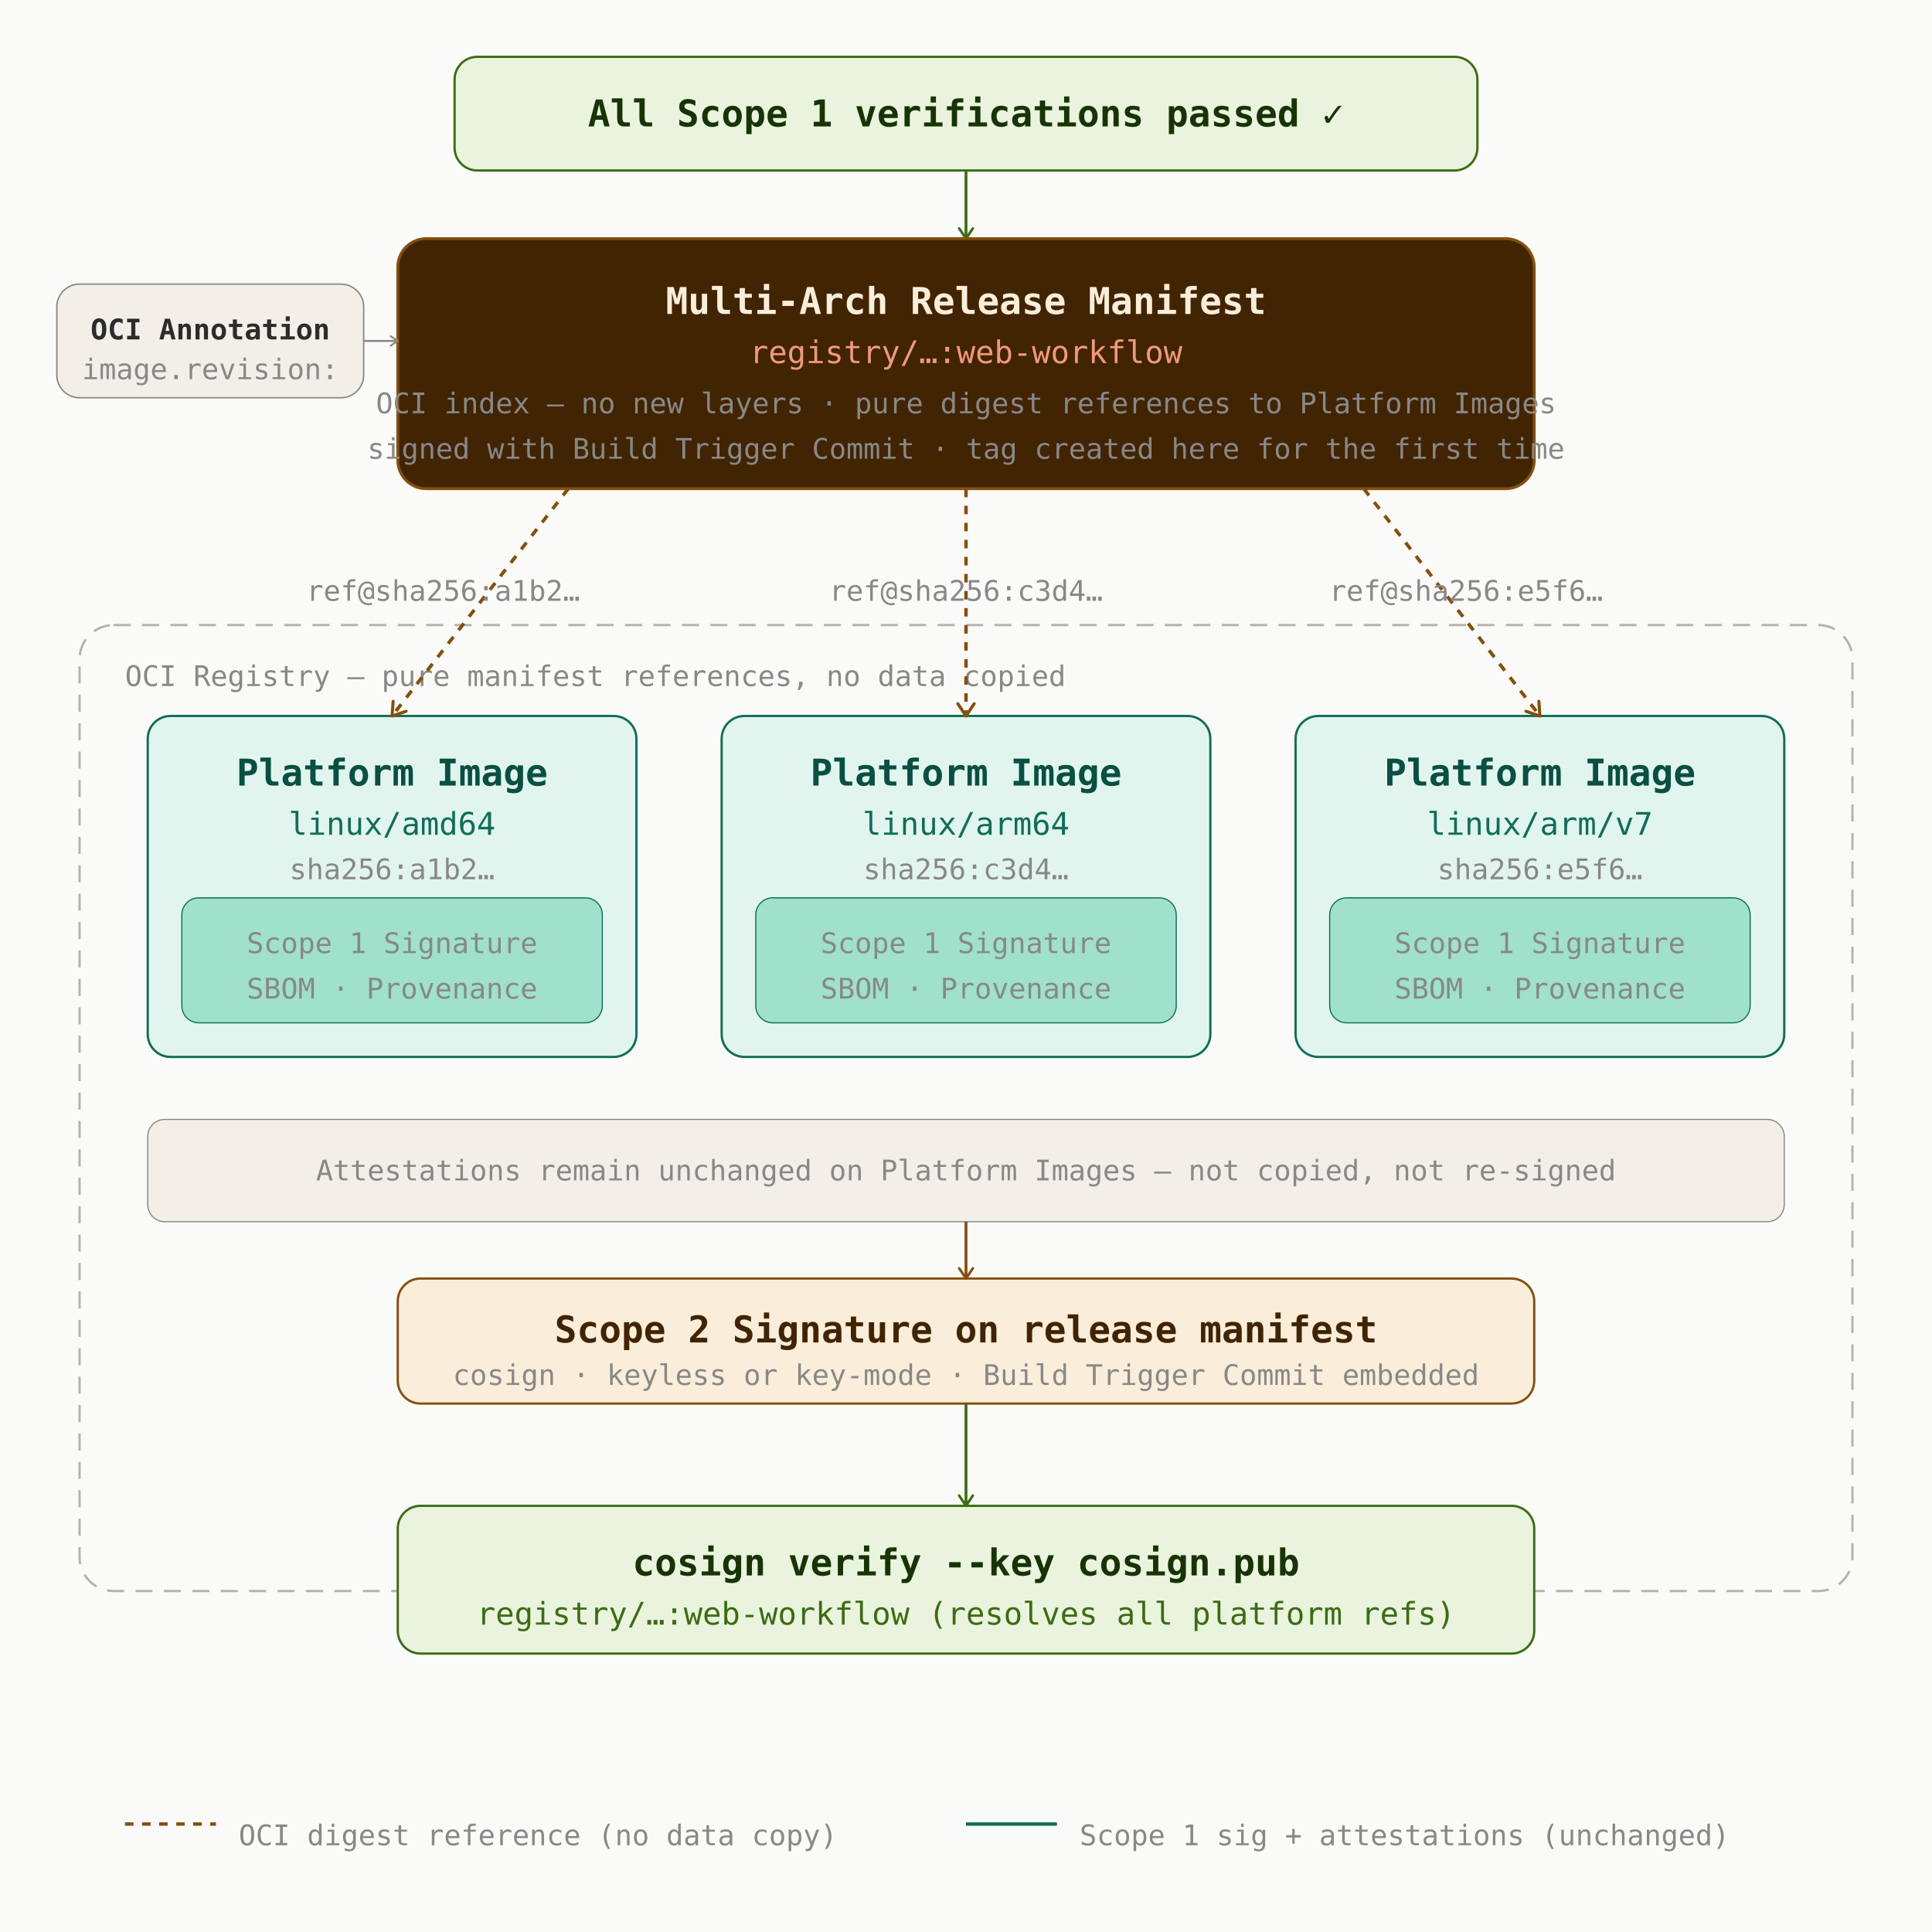
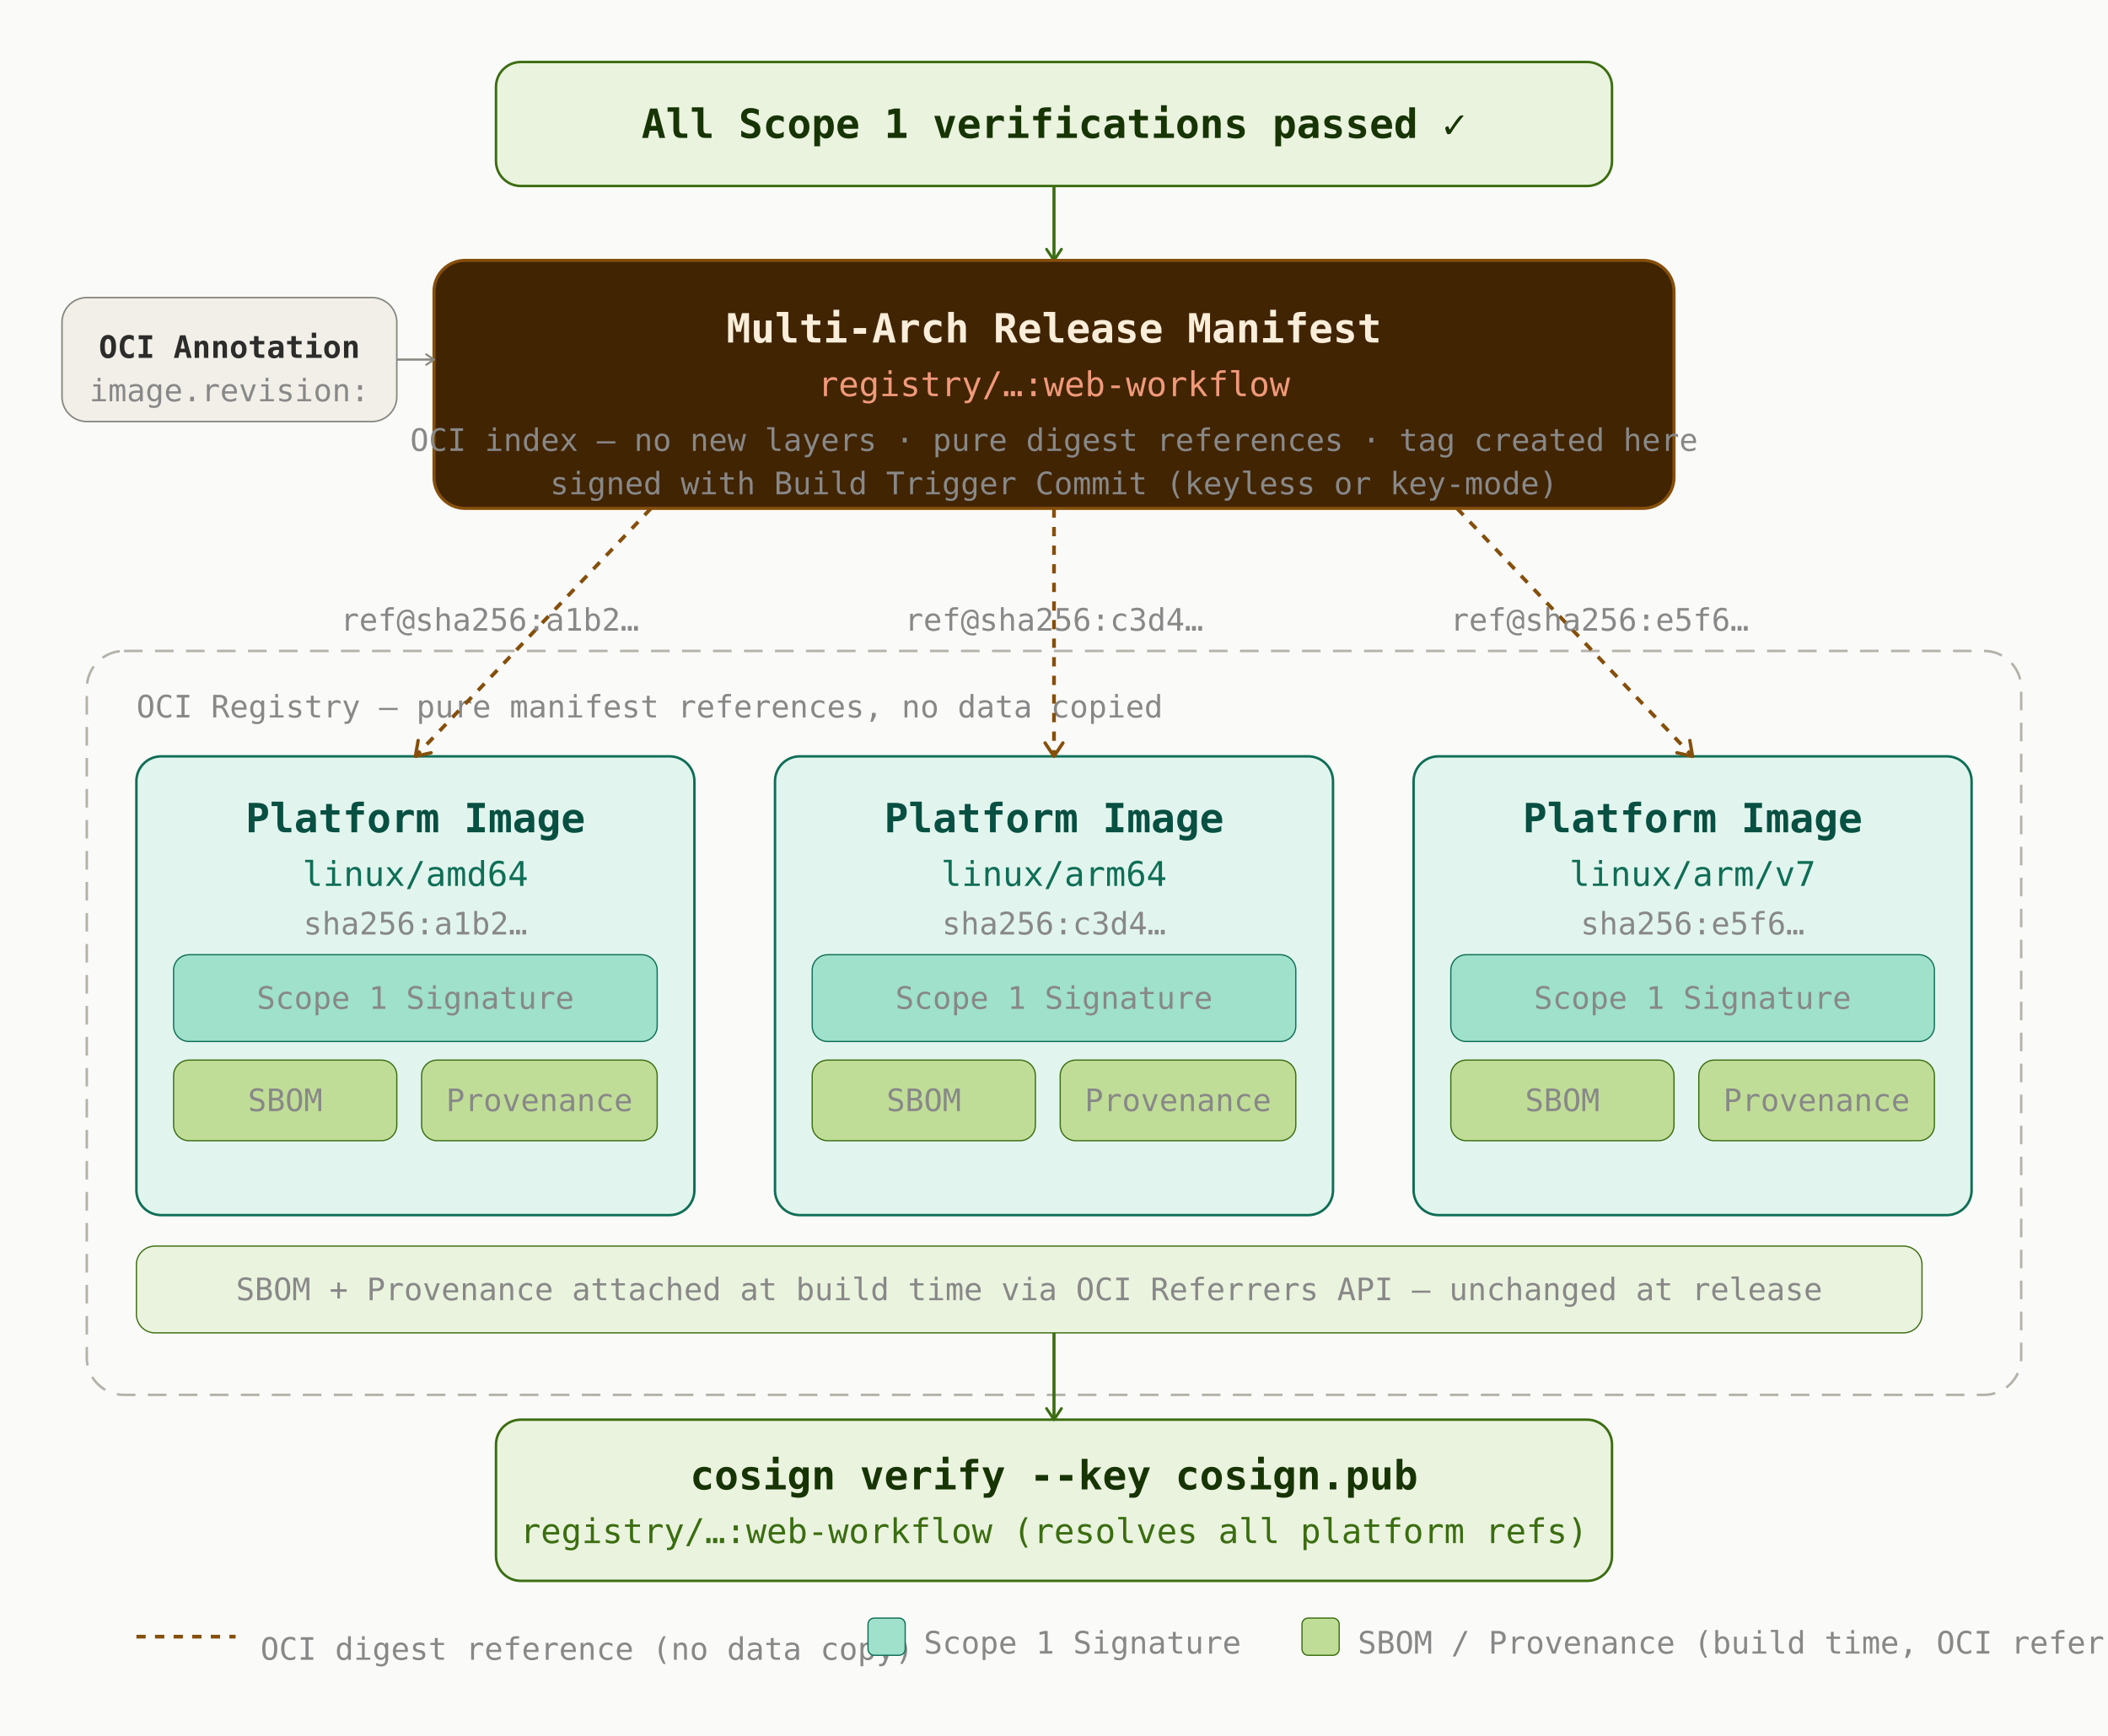
- <svg xmlns="http://www.w3.org/2000/svg" width="100%" viewBox="0 0 680 680" role="img">
+ <svg xmlns="http://www.w3.org/2000/svg" width="100%" viewBox="0 0 680 560" role="img">
  <defs>
    <marker id="arrow" viewBox="0 0 10 10" refX="8" refY="5" markerWidth="6" markerHeight="6" orient="auto-start-reverse">
      <path d="M2 1L8 5L2 9" fill="none" stroke="context-stroke" stroke-width="1.5" stroke-linecap="round" stroke-linejoin="round" />
    </marker>
    <style>
      text { font-family: ui-monospace, 'SFMono-Regular', Consolas, monospace; }
      .th { font-size: 13px; font-weight: 600; }
      .ts { font-size: 11px; font-weight: 400; }
      .tl { font-size: 10px; font-weight: 400; fill: #888; }
    </style>
  </defs>
-   <rect width="680" height="680" fill="#fafaf8" />
+   <rect width="680" height="560" fill="#fafaf8" />
  <rect x="160" y="20" width="360" height="40" rx="8" fill="#eaf3de" stroke="#3b6d11" stroke-width="0.8" />
  <text class="th" x="340" y="40" text-anchor="middle" dominant-baseline="central" fill="#173404">All Scope 1 verifications passed ✓</text>
  <line x1="340" y1="60" x2="340" y2="84" stroke="#3b6d11" stroke-width="1" fill="none" marker-end="url(#arrow)" />
-   <rect x="140" y="84" width="400" height="88" rx="10" fill="#412402" stroke="#854f0b" stroke-width="1" />
+   <rect x="140" y="84" width="400" height="80" rx="10" fill="#412402" stroke="#854f0b" stroke-width="1" />
  <text class="th" x="340" y="106" text-anchor="middle" dominant-baseline="central" fill="#faeeda">Multi-Arch Release Manifest</text>
  <text class="ts" x="340" y="124" text-anchor="middle" dominant-baseline="central" fill="#f0997b">registry/…:web-workflow</text>
-   <text class="tl" x="340" y="142" text-anchor="middle" dominant-baseline="central" fill="#ba7517">OCI index — no new layers · pure digest references to Platform Images</text>
-   <text class="tl" x="340" y="158" text-anchor="middle" dominant-baseline="central" fill="#ba7517">signed with Build Trigger Commit · tag created here for the first time</text>
-   <rect x="20" y="100" width="108" height="40" rx="8" fill="#f1efe8" stroke="#888780" stroke-width="0.5" />
-   <text class="th" x="74" y="116" text-anchor="middle" dominant-baseline="central" fill="#2c2c2a" style="font-size:10px">OCI Annotation</text>
-   <text class="tl" x="74" y="130" text-anchor="middle" dominant-baseline="central">image.revision:</text>
-   <line x1="128" y1="120" x2="140" y2="120" stroke="#888780" stroke-width="0.7" fill="none" marker-end="url(#arrow)" />
-   <rect x="28" y="220" width="624" height="340" rx="12" fill="none" stroke="#b4b2a9" stroke-width="0.8" stroke-dasharray="6 4" />
-   <text class="tl" x="44" y="238" dominant-baseline="central" font-weight="600" fill="#5f5e5a">OCI Registry — pure manifest references, no data copied</text>
-   <rect x="52" y="252" width="172" height="120" rx="8" fill="#e1f5ee" stroke="#0f6e56" stroke-width="0.8" />
-   <text class="th" x="138" y="272" text-anchor="middle" dominant-baseline="central" fill="#085041">Platform Image</text>
-   <text class="ts" x="138" y="290" text-anchor="middle" dominant-baseline="central" fill="#0f6e56">linux/amd64</text>
-   <text class="tl" x="138" y="306" text-anchor="middle" dominant-baseline="central">sha256:a1b2…</text>
-   <rect x="64" y="316" width="148" height="44" rx="6" fill="#9fe1cb" stroke="#0f6e56" stroke-width="0.4" />
-   <text class="tl" x="138" y="332" text-anchor="middle" dominant-baseline="central" fill="#085041" font-weight="600">Scope 1 Signature</text>
-   <text class="tl" x="138" y="348" text-anchor="middle" dominant-baseline="central" fill="#085041">SBOM · Provenance</text>
-   <rect x="254" y="252" width="172" height="120" rx="8" fill="#e1f5ee" stroke="#0f6e56" stroke-width="0.8" />
-   <text class="th" x="340" y="272" text-anchor="middle" dominant-baseline="central" fill="#085041">Platform Image</text>
-   <text class="ts" x="340" y="290" text-anchor="middle" dominant-baseline="central" fill="#0f6e56">linux/arm64</text>
-   <text class="tl" x="340" y="306" text-anchor="middle" dominant-baseline="central">sha256:c3d4…</text>
-   <rect x="266" y="316" width="148" height="44" rx="6" fill="#9fe1cb" stroke="#0f6e56" stroke-width="0.4" />
-   <text class="tl" x="340" y="332" text-anchor="middle" dominant-baseline="central" fill="#085041" font-weight="600">Scope 1 Signature</text>
-   <text class="tl" x="340" y="348" text-anchor="middle" dominant-baseline="central" fill="#085041">SBOM · Provenance</text>
-   <rect x="456" y="252" width="172" height="120" rx="8" fill="#e1f5ee" stroke="#0f6e56" stroke-width="0.8" />
-   <text class="th" x="542" y="272" text-anchor="middle" dominant-baseline="central" fill="#085041">Platform Image</text>
-   <text class="ts" x="542" y="290" text-anchor="middle" dominant-baseline="central" fill="#0f6e56">linux/arm/v7</text>
-   <text class="tl" x="542" y="306" text-anchor="middle" dominant-baseline="central">sha256:e5f6…</text>
-   <rect x="468" y="316" width="148" height="44" rx="6" fill="#9fe1cb" stroke="#0f6e56" stroke-width="0.4" />
-   <text class="tl" x="542" y="332" text-anchor="middle" dominant-baseline="central" fill="#085041" font-weight="600">Scope 1 Signature</text>
-   <text class="tl" x="542" y="348" text-anchor="middle" dominant-baseline="central" fill="#085041">SBOM · Provenance</text>
-   <rect x="52" y="394" width="576" height="36" rx="6" fill="#f1efe8" stroke="#888780" stroke-width="0.4" />
-   <text class="tl" x="340" y="412" text-anchor="middle" dominant-baseline="central" font-weight="600" fill="#2c2c2a">Attestations remain unchanged on Platform Images — not copied, not re-signed</text>
-   <line x1="200" y1="172" x2="138" y2="252" stroke="#854f0b" stroke-width="1.2" stroke-dasharray="3 3" fill="none" marker-end="url(#arrow)" />
-   <line x1="340" y1="172" x2="340" y2="252" stroke="#854f0b" stroke-width="1.2" stroke-dasharray="3 3" fill="none" marker-end="url(#arrow)" />
-   <line x1="480" y1="172" x2="542" y2="252" stroke="#854f0b" stroke-width="1.2" stroke-dasharray="3 3" fill="none" marker-end="url(#arrow)" />
-   <text class="tl" x="156" y="208" text-anchor="middle" dominant-baseline="central">ref@sha256:a1b2…</text>
-   <text class="tl" x="340" y="208" text-anchor="middle" dominant-baseline="central">ref@sha256:c3d4…</text>
-   <text class="tl" x="516" y="208" text-anchor="middle" dominant-baseline="central">ref@sha256:e5f6…</text>
-   <rect x="140" y="450" width="400" height="44" rx="8" fill="#faeeda" stroke="#854f0b" stroke-width="0.8" />
-   <text class="th" x="340" y="468" text-anchor="middle" dominant-baseline="central" fill="#412402">Scope 2 Signature on release manifest</text>
-   <text class="tl" x="340" y="484" text-anchor="middle" dominant-baseline="central">cosign · keyless or key-mode · Build Trigger Commit embedded</text>
-   <line x1="340" y1="430" x2="340" y2="450" stroke="#854f0b" stroke-width="1" fill="none" marker-end="url(#arrow)" />
-   <rect x="140" y="530" width="400" height="52" rx="8" fill="#eaf3de" stroke="#3b6d11" stroke-width="0.8" />
-   <text class="th" x="340" y="550" text-anchor="middle" dominant-baseline="central" fill="#173404">cosign verify --key cosign.pub</text>
-   <text class="ts" x="340" y="568" text-anchor="middle" dominant-baseline="central" fill="#3b6d11">registry/…:web-workflow  (resolves all platform refs)</text>
-   <line x1="340" y1="494" x2="340" y2="530" stroke="#3b6d11" stroke-width="1" fill="none" marker-end="url(#arrow)" />
-   <line x1="44" y1="642" x2="76" y2="642" stroke="#854f0b" stroke-width="1.2" stroke-dasharray="3 3" />
-   <text class="tl" x="84" y="646" dominant-baseline="central">OCI digest reference (no data copy)</text>
-   <line x1="340" y1="642" x2="372" y2="642" stroke="#0f6e56" stroke-width="1.2" />
-   <text class="tl" x="380" y="646" dominant-baseline="central">Scope 1 sig + attestations (unchanged)</text>
+   <text class="tl" x="340" y="142" text-anchor="middle" dominant-baseline="central" fill="#ba7517">OCI index — no new layers · pure digest references · tag created here</text>
+   <text class="tl" x="340" y="156" text-anchor="middle" dominant-baseline="central" fill="#ba7517">signed with Build Trigger Commit (keyless or key-mode)</text>
+   <rect x="20" y="96" width="108" height="40" rx="8" fill="#f1efe8" stroke="#888780" stroke-width="0.5" />
+   <text class="th" x="74" y="112" text-anchor="middle" dominant-baseline="central" fill="#2c2c2a" style="font-size:10px">OCI Annotation</text>
+   <text class="tl" x="74" y="126" text-anchor="middle" dominant-baseline="central">image.revision:</text>
+   <line x1="128" y1="116" x2="140" y2="116" stroke="#888780" stroke-width="0.7" fill="none" marker-end="url(#arrow)" />
+   <rect x="28" y="210" width="624" height="240" rx="12" fill="none" stroke="#b4b2a9" stroke-width="0.8" stroke-dasharray="6 4" />
+   <text class="tl" x="44" y="228" dominant-baseline="central" font-weight="600" fill="#5f5e5a">OCI Registry — pure manifest references, no data copied</text>
+   <rect x="44" y="244" width="180" height="148" rx="8" fill="#e1f5ee" stroke="#0f6e56" stroke-width="0.8" />
+   <text class="th" x="134" y="264" text-anchor="middle" dominant-baseline="central" fill="#085041">Platform Image</text>
+   <text class="ts" x="134" y="282" text-anchor="middle" dominant-baseline="central" fill="#0f6e56">linux/amd64</text>
+   <text class="tl" x="134" y="298" text-anchor="middle" dominant-baseline="central">sha256:a1b2…</text>
+   <rect x="56" y="308" width="156" height="28" rx="5" fill="#9fe1cb" stroke="#0f6e56" stroke-width="0.4" />
+   <text class="tl" x="134" y="322" text-anchor="middle" dominant-baseline="central" fill="#085041" font-weight="600">Scope 1 Signature</text>
+   <rect x="56" y="342" width="72" height="26" rx="5" fill="#c0dd97" stroke="#3b6d11" stroke-width="0.4" />
+   <text class="tl" x="92" y="355" text-anchor="middle" dominant-baseline="central" fill="#173404">SBOM</text>
+   <rect x="136" y="342" width="76" height="26" rx="5" fill="#c0dd97" stroke="#3b6d11" stroke-width="0.4" />
+   <text class="tl" x="174" y="355" text-anchor="middle" dominant-baseline="central" fill="#173404">Provenance</text>
+   <rect x="250" y="244" width="180" height="148" rx="8" fill="#e1f5ee" stroke="#0f6e56" stroke-width="0.8" />
+   <text class="th" x="340" y="264" text-anchor="middle" dominant-baseline="central" fill="#085041">Platform Image</text>
+   <text class="ts" x="340" y="282" text-anchor="middle" dominant-baseline="central" fill="#0f6e56">linux/arm64</text>
+   <text class="tl" x="340" y="298" text-anchor="middle" dominant-baseline="central">sha256:c3d4…</text>
+   <rect x="262" y="308" width="156" height="28" rx="5" fill="#9fe1cb" stroke="#0f6e56" stroke-width="0.4" />
+   <text class="tl" x="340" y="322" text-anchor="middle" dominant-baseline="central" fill="#085041" font-weight="600">Scope 1 Signature</text>
+   <rect x="262" y="342" width="72" height="26" rx="5" fill="#c0dd97" stroke="#3b6d11" stroke-width="0.4" />
+   <text class="tl" x="298" y="355" text-anchor="middle" dominant-baseline="central" fill="#173404">SBOM</text>
+   <rect x="342" y="342" width="76" height="26" rx="5" fill="#c0dd97" stroke="#3b6d11" stroke-width="0.4" />
+   <text class="tl" x="380" y="355" text-anchor="middle" dominant-baseline="central" fill="#173404">Provenance</text>
+   <rect x="456" y="244" width="180" height="148" rx="8" fill="#e1f5ee" stroke="#0f6e56" stroke-width="0.8" />
+   <text class="th" x="546" y="264" text-anchor="middle" dominant-baseline="central" fill="#085041">Platform Image</text>
+   <text class="ts" x="546" y="282" text-anchor="middle" dominant-baseline="central" fill="#0f6e56">linux/arm/v7</text>
+   <text class="tl" x="546" y="298" text-anchor="middle" dominant-baseline="central">sha256:e5f6…</text>
+   <rect x="468" y="308" width="156" height="28" rx="5" fill="#9fe1cb" stroke="#0f6e56" stroke-width="0.4" />
+   <text class="tl" x="546" y="322" text-anchor="middle" dominant-baseline="central" fill="#085041" font-weight="600">Scope 1 Signature</text>
+   <rect x="468" y="342" width="72" height="26" rx="5" fill="#c0dd97" stroke="#3b6d11" stroke-width="0.4" />
+   <text class="tl" x="504" y="355" text-anchor="middle" dominant-baseline="central" fill="#173404">SBOM</text>
+   <rect x="548" y="342" width="76" height="26" rx="5" fill="#c0dd97" stroke="#3b6d11" stroke-width="0.4" />
+   <text class="tl" x="586" y="355" text-anchor="middle" dominant-baseline="central" fill="#173404">Provenance</text>
+   <rect x="44" y="402" width="576" height="28" rx="6" fill="#eaf3de" stroke="#3b6d11" stroke-width="0.4" />
+   <text class="tl" x="332" y="416" text-anchor="middle" dominant-baseline="central" font-weight="600" fill="#173404">SBOM + Provenance attached at build time via OCI Referrers API — unchanged at release</text>
+   <line x1="210" y1="164" x2="134" y2="244" stroke="#854f0b" stroke-width="1.2" stroke-dasharray="3 3" fill="none" marker-end="url(#arrow)" />
+   <line x1="340" y1="164" x2="340" y2="244" stroke="#854f0b" stroke-width="1.2" stroke-dasharray="3 3" fill="none" marker-end="url(#arrow)" />
+   <line x1="470" y1="164" x2="546" y2="244" stroke="#854f0b" stroke-width="1.2" stroke-dasharray="3 3" fill="none" marker-end="url(#arrow)" />
+   <text class="tl" x="158" y="200" text-anchor="middle" dominant-baseline="central">ref@sha256:a1b2…</text>
+   <text class="tl" x="340" y="200" text-anchor="middle" dominant-baseline="central">ref@sha256:c3d4…</text>
+   <text class="tl" x="516" y="200" text-anchor="middle" dominant-baseline="central">ref@sha256:e5f6…</text>
+   <rect x="160" y="458" width="360" height="52" rx="8" fill="#eaf3de" stroke="#3b6d11" stroke-width="0.8" />
+   <text class="th" x="340" y="476" text-anchor="middle" dominant-baseline="central" fill="#173404">cosign verify --key cosign.pub</text>
+   <text class="ts" x="340" y="494" text-anchor="middle" dominant-baseline="central" fill="#3b6d11">registry/…:web-workflow  (resolves all platform refs)</text>
+   <line x1="340" y1="430" x2="340" y2="458" stroke="#3b6d11" stroke-width="1" fill="none" marker-end="url(#arrow)" />
+   <line x1="44" y1="528" x2="76" y2="528" stroke="#854f0b" stroke-width="1.2" stroke-dasharray="3 3" />
+   <text class="tl" x="84" y="532" dominant-baseline="central">OCI digest reference (no data copy)</text>
+   <rect x="280" y="522" width="12" height="12" rx="2" fill="#9fe1cb" stroke="#0f6e56" stroke-width="0.4" />
+   <text class="tl" x="298" y="530" dominant-baseline="central">Scope 1 Signature</text>
+   <rect x="420" y="522" width="12" height="12" rx="2" fill="#c0dd97" stroke="#3b6d11" stroke-width="0.4" />
+   <text class="tl" x="438" y="530" dominant-baseline="central">SBOM / Provenance (build time, OCI referrers)</text>
</svg>
